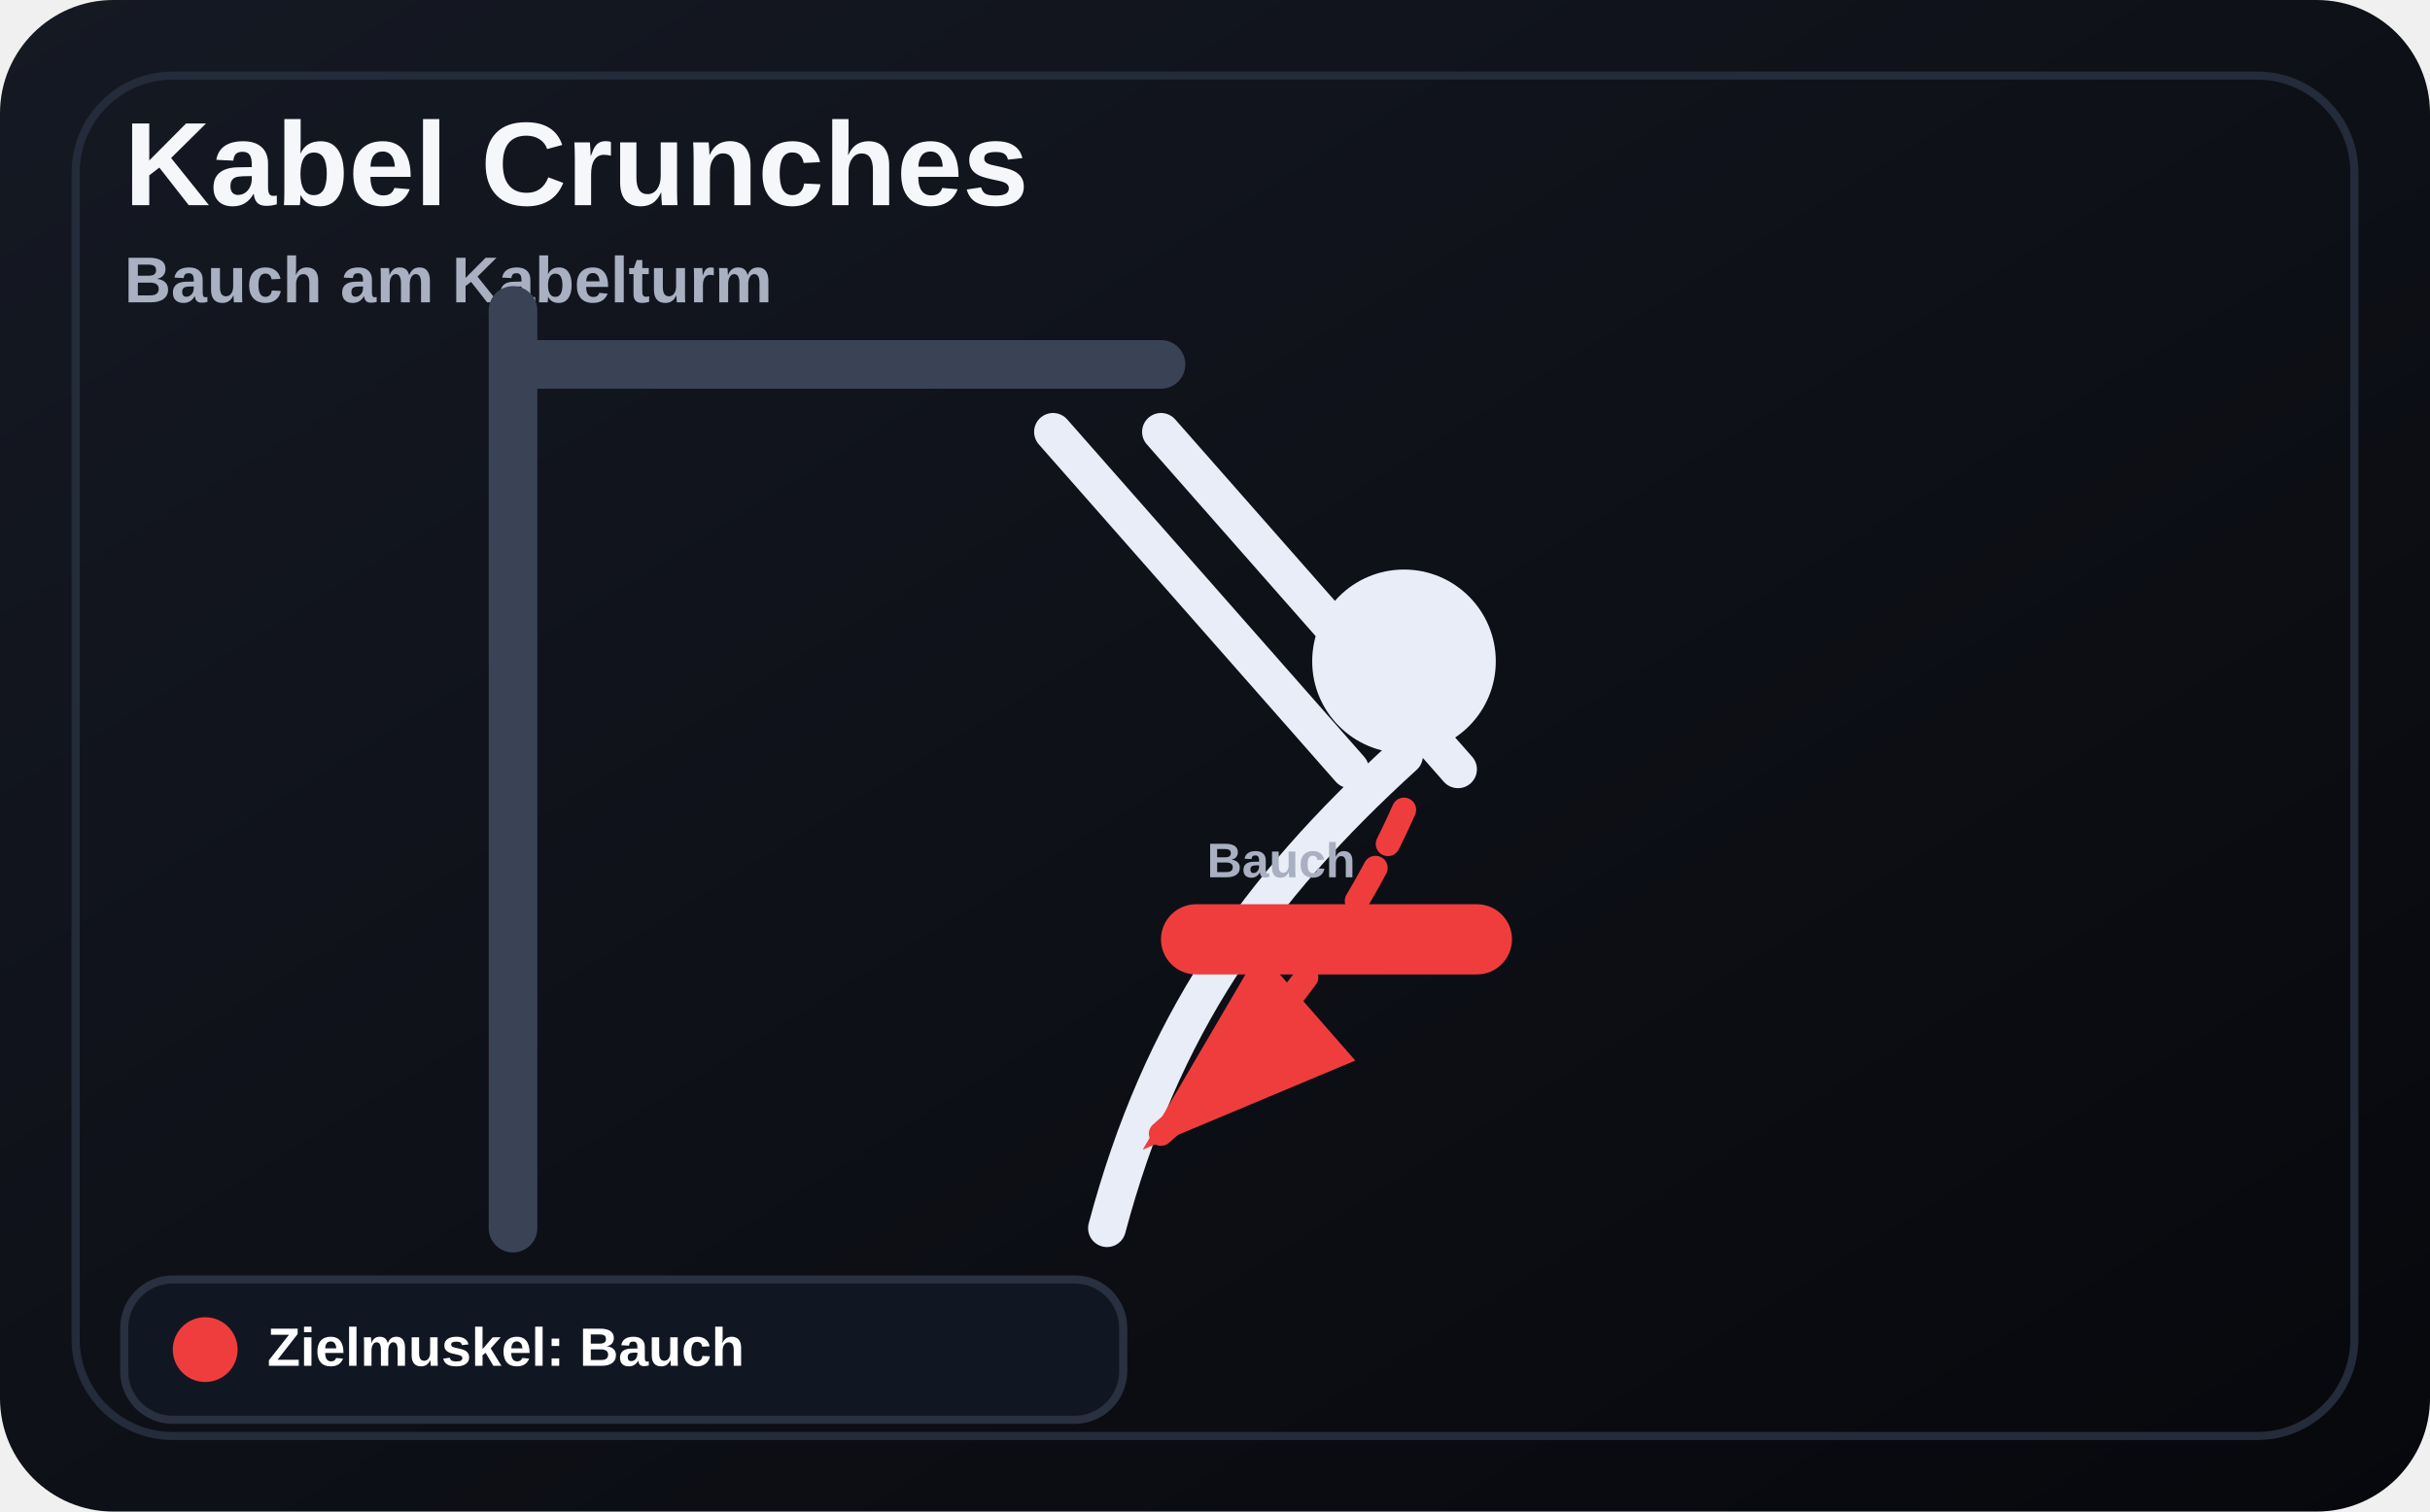
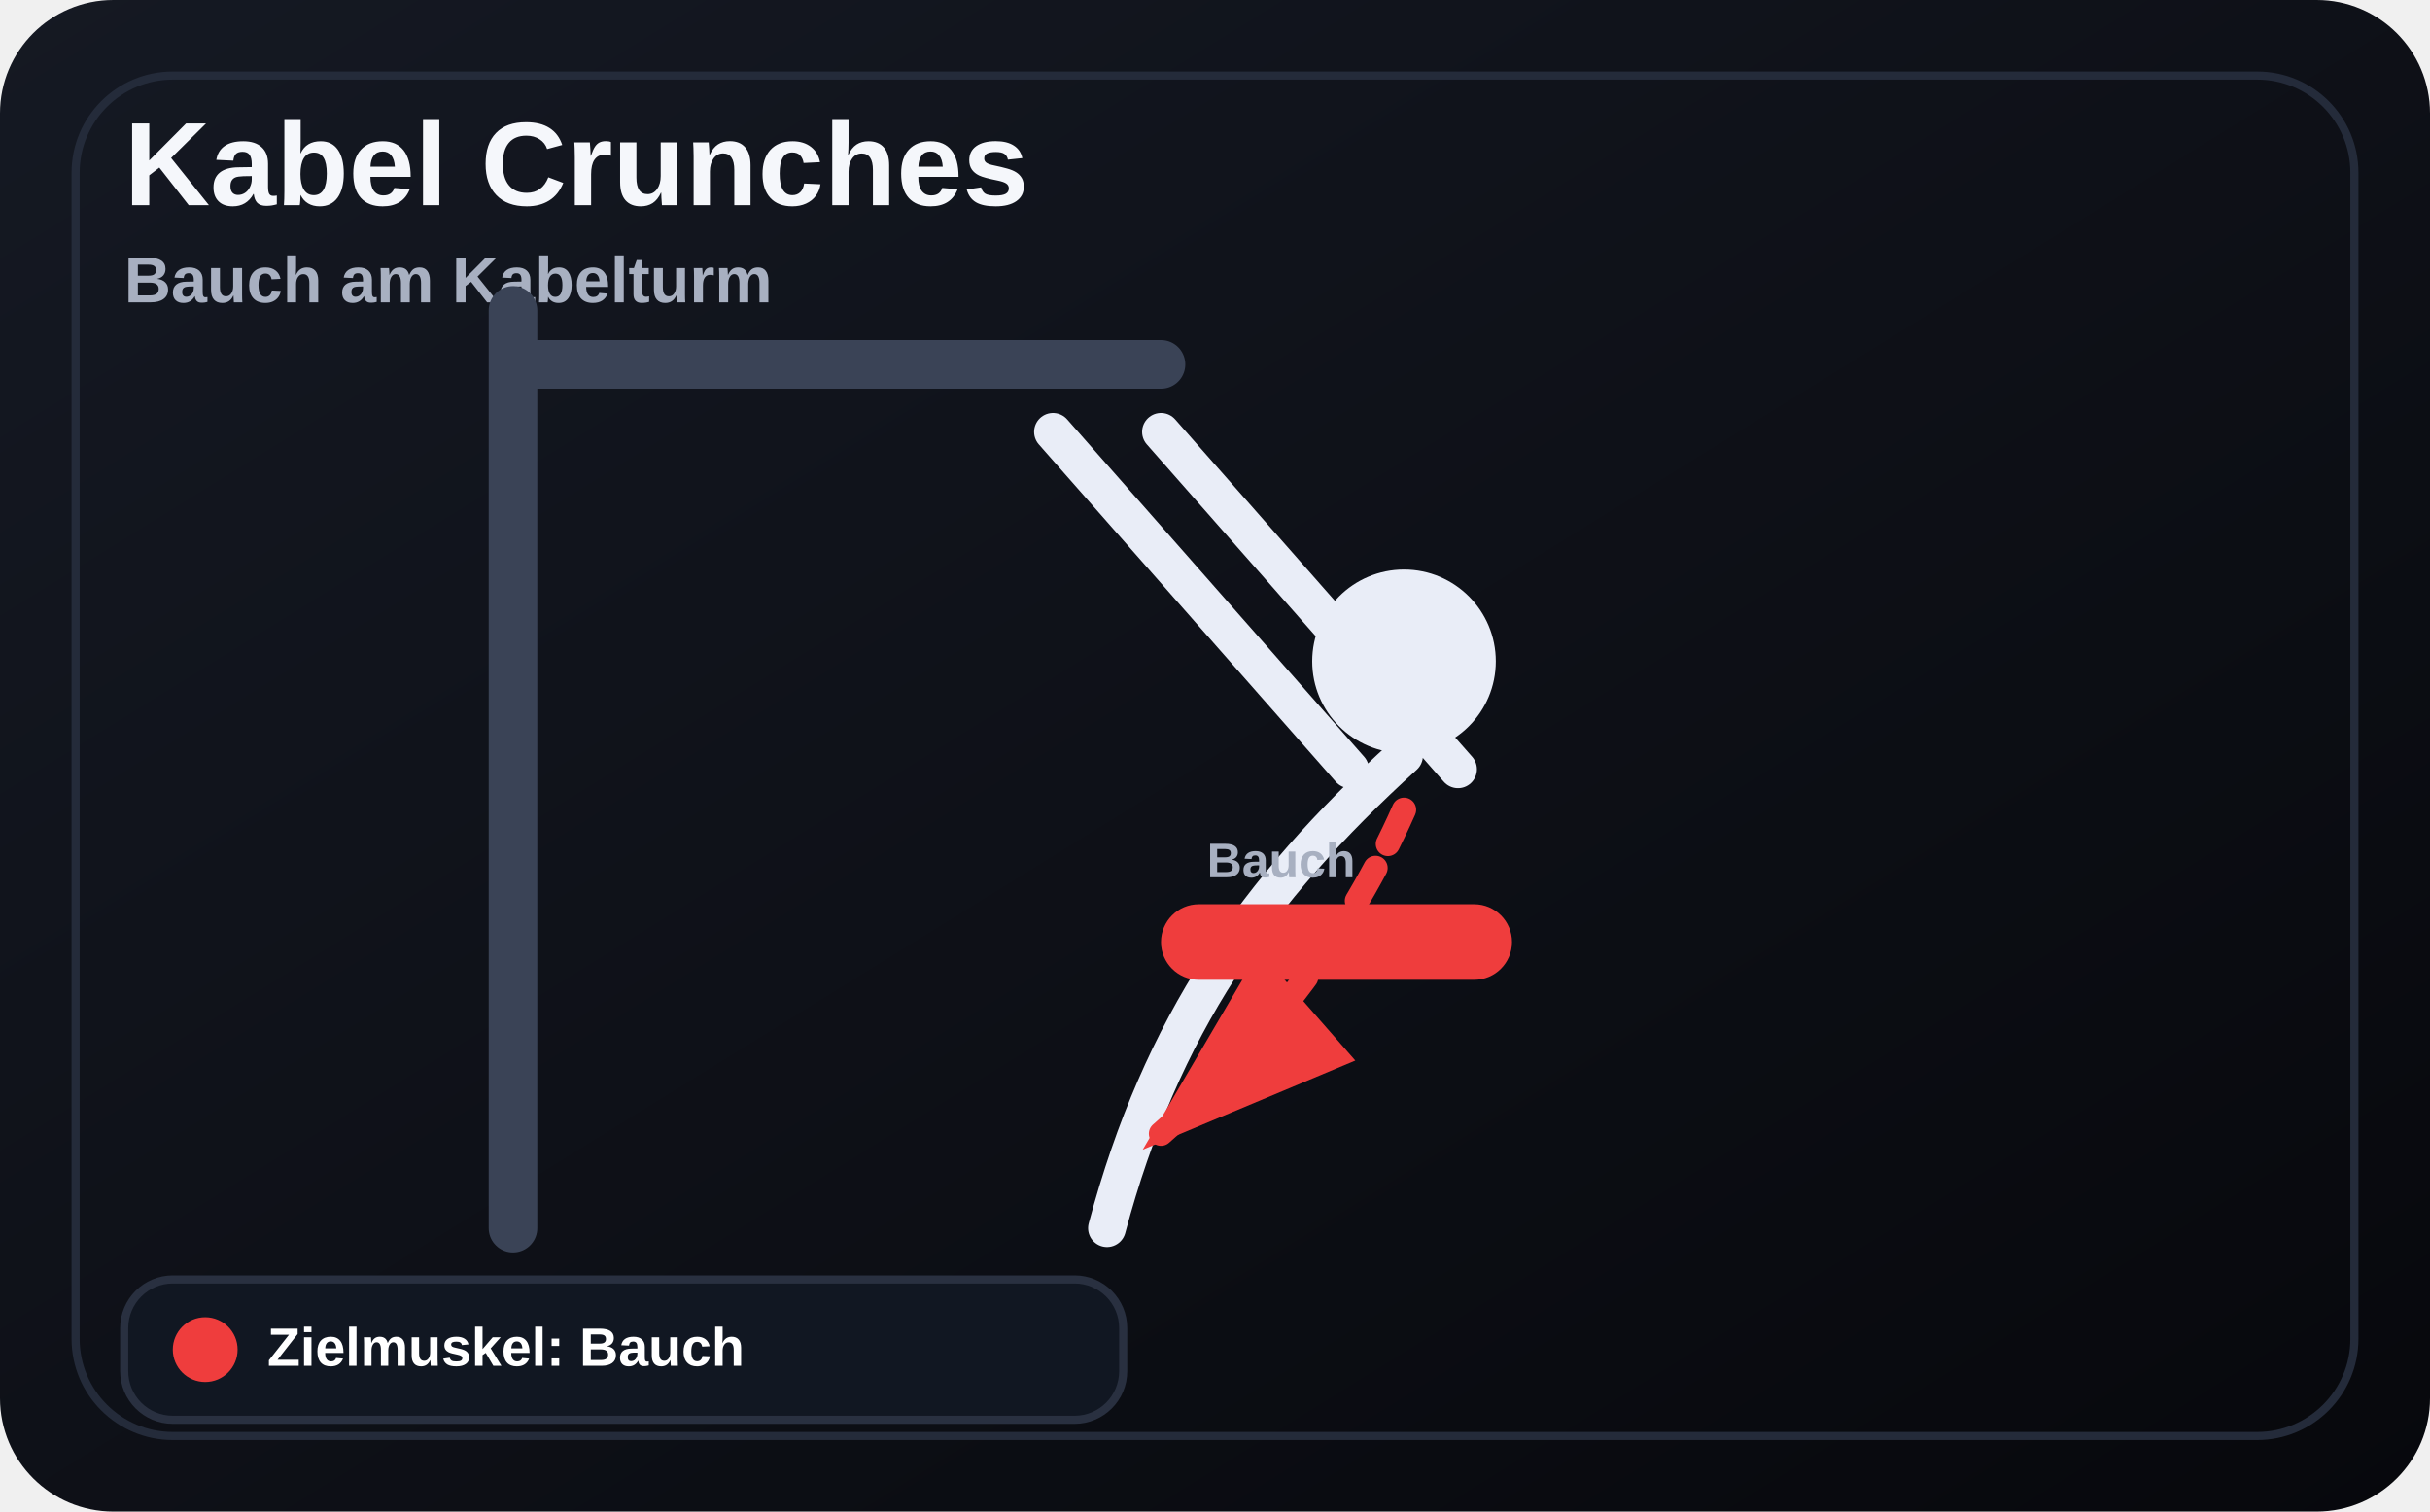
<svg xmlns="http://www.w3.org/2000/svg" viewBox="0 0 900 560">
  <defs>
    <linearGradient id="bg" x1="0" y1="0" x2="1" y2="1">
      <stop offset="0%" stop-color="#151923" />
      <stop offset="100%" stop-color="#07080c" />
    </linearGradient>
-     <style>
-       .title{font:900 44px Arial,sans-serif;fill:#f5f7fb}
-       .sub{font:700 24px Arial,sans-serif;fill:#a8b0c1}
-       .label{font:900 20px Arial,sans-serif;fill:#fff}
-       .note{font:800 18px Arial,sans-serif;fill:#a8b0c1}
-       .machine{fill:none;stroke:#3a4356;stroke-width:18;stroke-linecap:round;stroke-linejoin:round}
-       .machine2{fill:none;stroke:#566178;stroke-width:11;stroke-linecap:round;stroke-linejoin:round}
-       .person{fill:none;stroke:#e9edf7;stroke-width:14;stroke-linecap:round;stroke-linejoin:round}
-       .thin{fill:none;stroke:#e9edf7;stroke-width:9;stroke-linecap:round;stroke-linejoin:round}
-       .personFill{fill:#e9edf7}
-       .bar{stroke:#a8b0c1;stroke-width:16;stroke-linecap:round;fill:none}
-       .seat{fill:#232a3a;stroke:#6a7488;stroke-width:8}
-       .plate{fill:#202634;stroke:#8a94a8;stroke-width:7}
-       .arrow{fill:none;stroke:#ef3d3d;stroke-width:9;stroke-linecap:round;stroke-linejoin:round;stroke-dasharray:14 10;marker-end:url(#arrowhead)}
-       .highlight{fill:#ef3d3d}
-     </style>
+     <style>.title{font:900 44px Arial,sans-serif;fill:#f5f7fb}.sub{font:700 24px Arial,sans-serif;fill:#a8b0c1}.label{font:900 20px Arial,sans-serif;fill:#fff}.small{font:800 18px Arial,sans-serif;fill:#a8b0c1}.machine{fill:none;stroke:#3a4356;stroke-width:18;stroke-linecap:round;stroke-linejoin:round}.machine2{fill:none;stroke:#566178;stroke-width:11;stroke-linecap:round;stroke-linejoin:round}.person{fill:none;stroke:#e9edf7;stroke-width:14;stroke-linecap:round;stroke-linejoin:round}.personFill{fill:#e9edf7}.bar{stroke:#a8b0c1;stroke-width:16;stroke-linecap:round;fill:none}.seat{fill:#232a3a;stroke:#6a7488;stroke-width:8}.plate{fill:#202634;stroke:#8a94a8;stroke-width:7}.arrow{fill:none;stroke:#ef3d3d;stroke-width:9;stroke-linecap:round;stroke-linejoin:round;stroke-dasharray:14 10;marker-end:url(#arrowhead)}.highlight{fill:#ef3d3d}</style>
    <marker id="arrowhead" markerWidth="10" markerHeight="10" refX="8" refY="3" orient="auto">
      <path d="M0,0 L0,6 L9,3 z" fill="#ef3d3d" />
    </marker>
  </defs>
  <rect width="900" height="560" rx="42" fill="url(#bg)" />
  <rect x="28" y="28" width="844" height="504" rx="36" fill="none" stroke="#242b3a" stroke-width="3" />
  <text x="46" y="76" class="title">Kabel Crunches</text>
  <text x="46" y="112" class="sub">Bauch am Kabelturm</text>
-   <path class="machine" d="M190 115V455M190 135H430" />
-   <circle class="personFill" cx="520" cy="245" r="34" />
-   <path class="person" d="M520 280C465 330 430 380 410 455M500 285L390 160M540 285L430 160" />
-   <path class="arrow" d="M520 300C500 345 470 385 430 420" />
-   <rect class="highlight" x="430" y="335" width="130" height="26" rx="13" />
-   <text x="447" y="325" class="note">Bauch</text>
+   <path d="M190 115V455M190 135H430" class="machine" />
+   <circle cx="520" cy="245" r="34" class="personFill" />
+   <path d="M520 280C465 330 430 380 410 455M500 285L390 160M540 285L430 160" class="person" />
+   <path d="M520 300C500 345 470 385 430 420" class="arrow" />
+   <rect x="430" y="335" width="130" height="28" rx="14" class="highlight" />
+   <text x="447" y="325" class="small">Bauch</text>
  <rect x="46" y="474" width="370" height="52" rx="18" fill="#111722" stroke="#293040" stroke-width="3" />
  <circle cx="76" cy="500" r="12" fill="#ef3d3d" />
  <text x="99" y="506" class="label">Zielmuskel: Bauch</text>
</svg>
